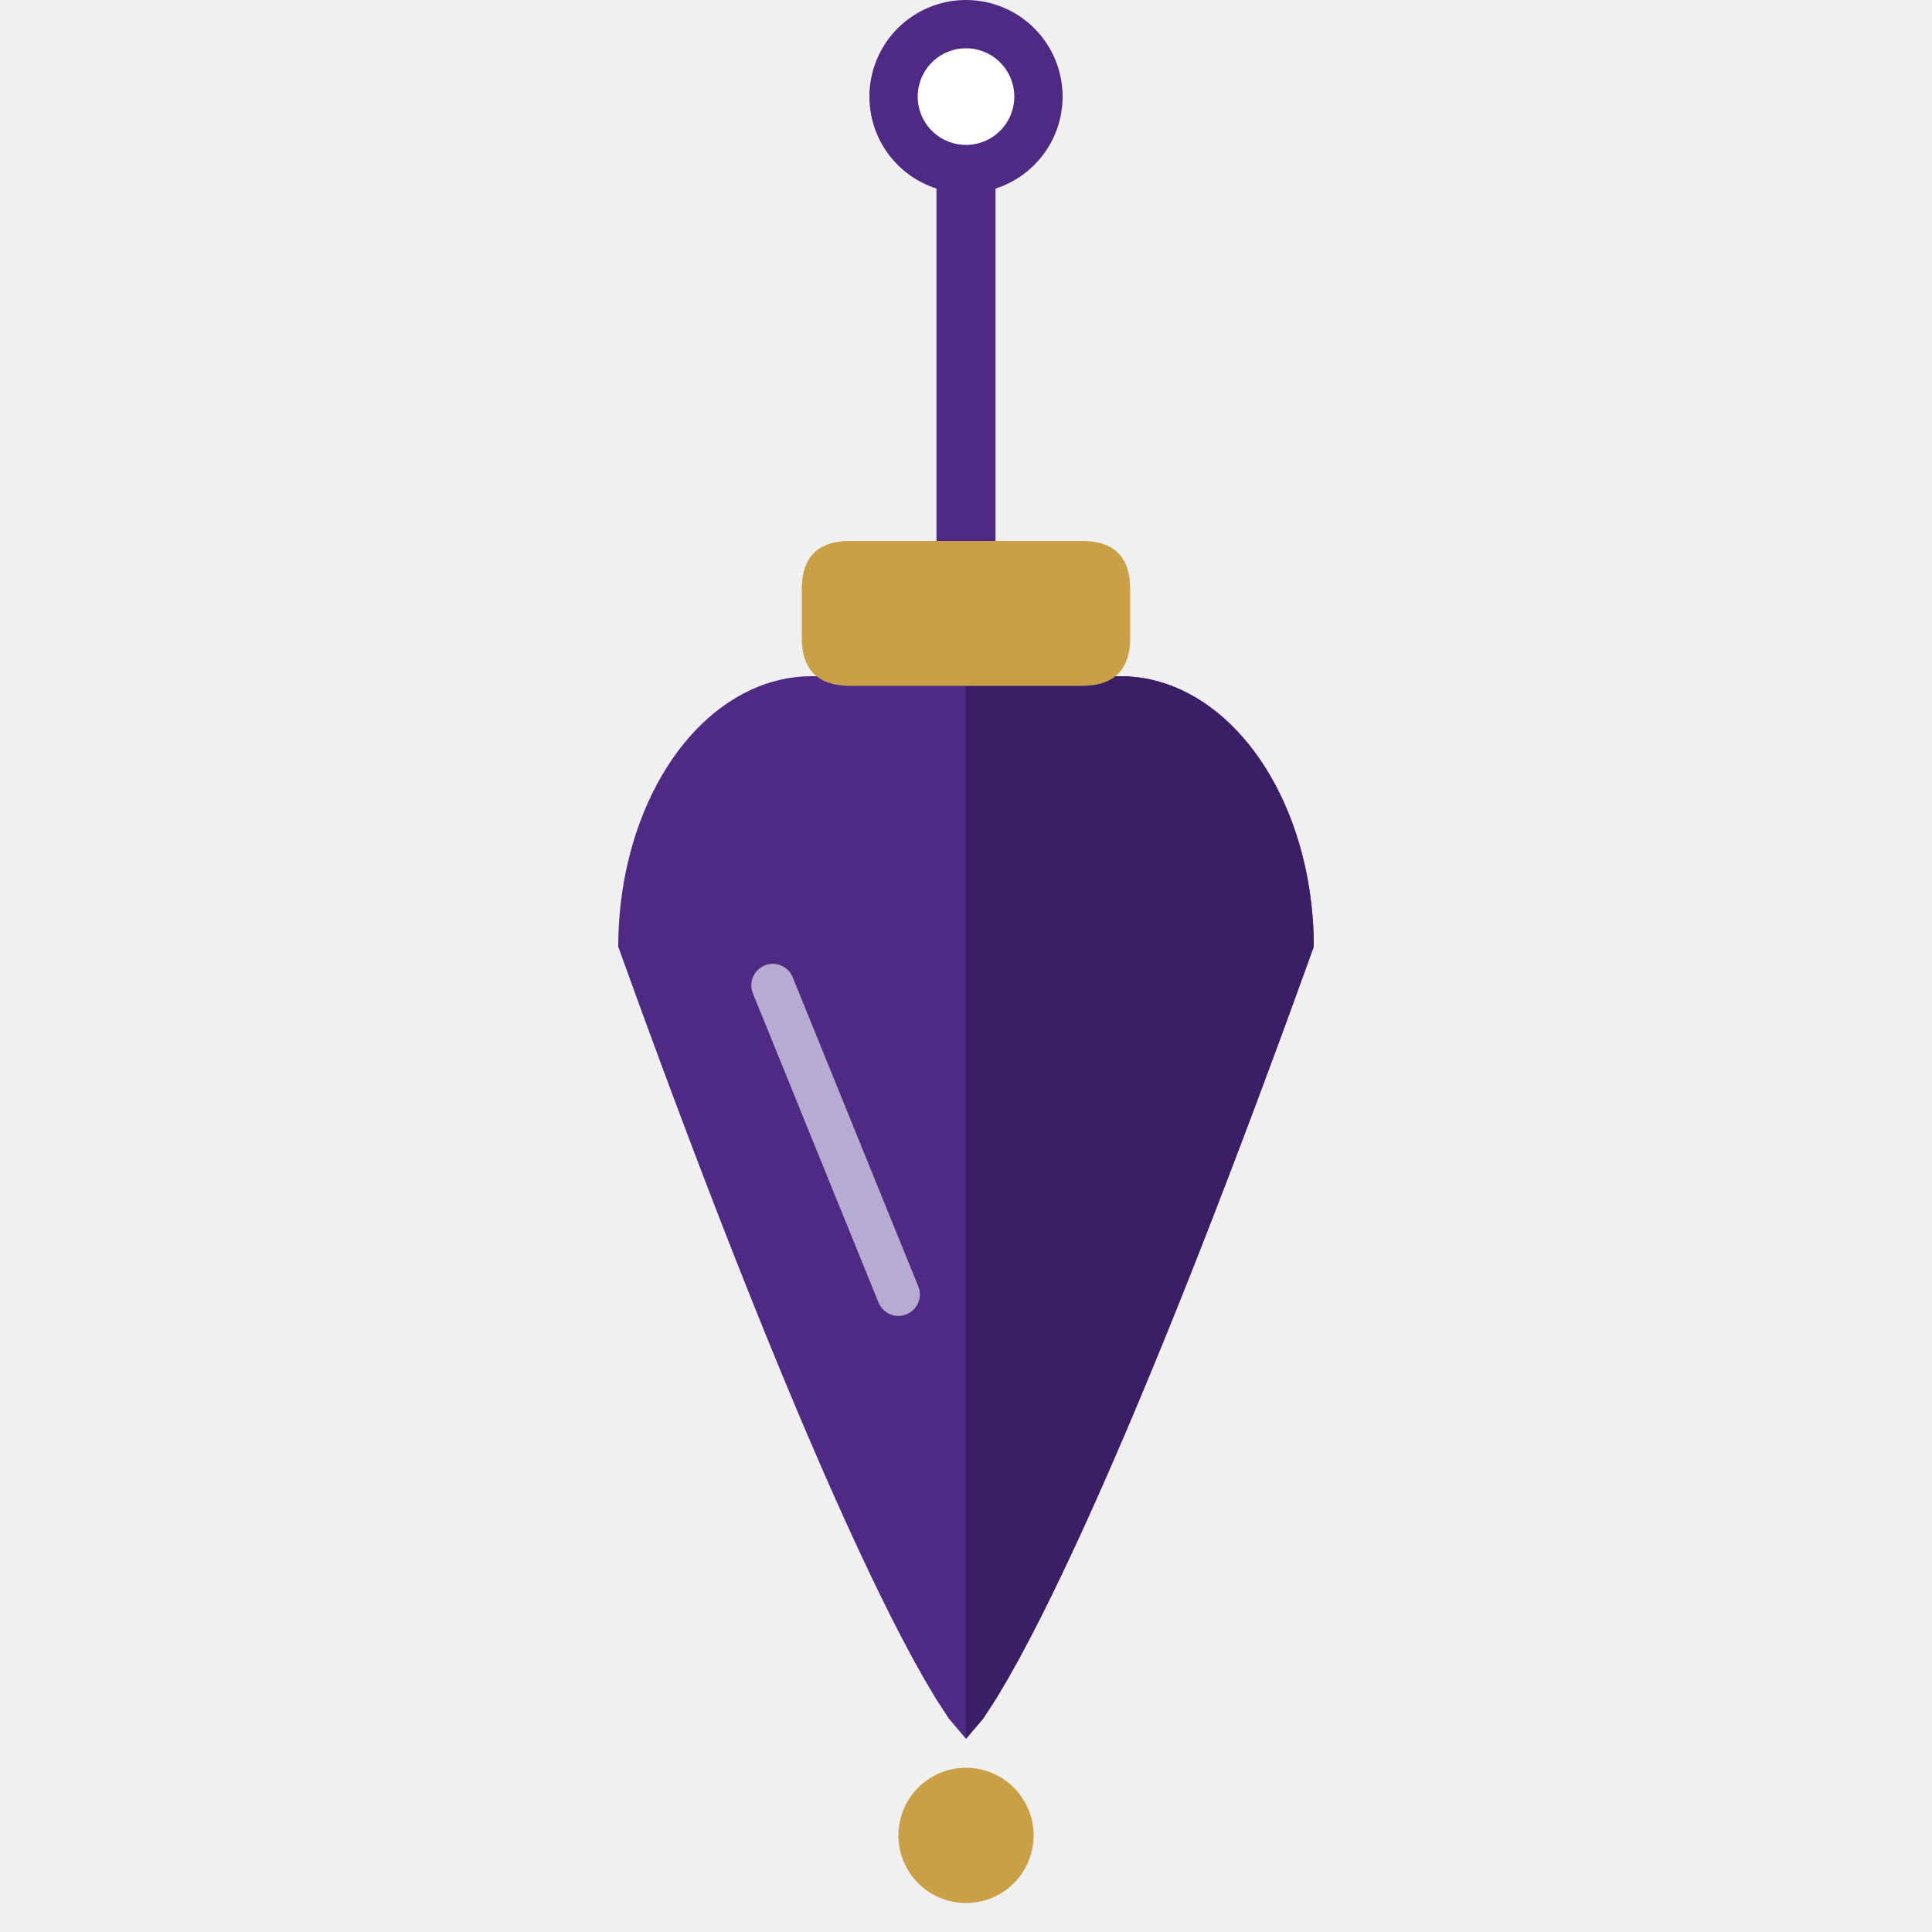
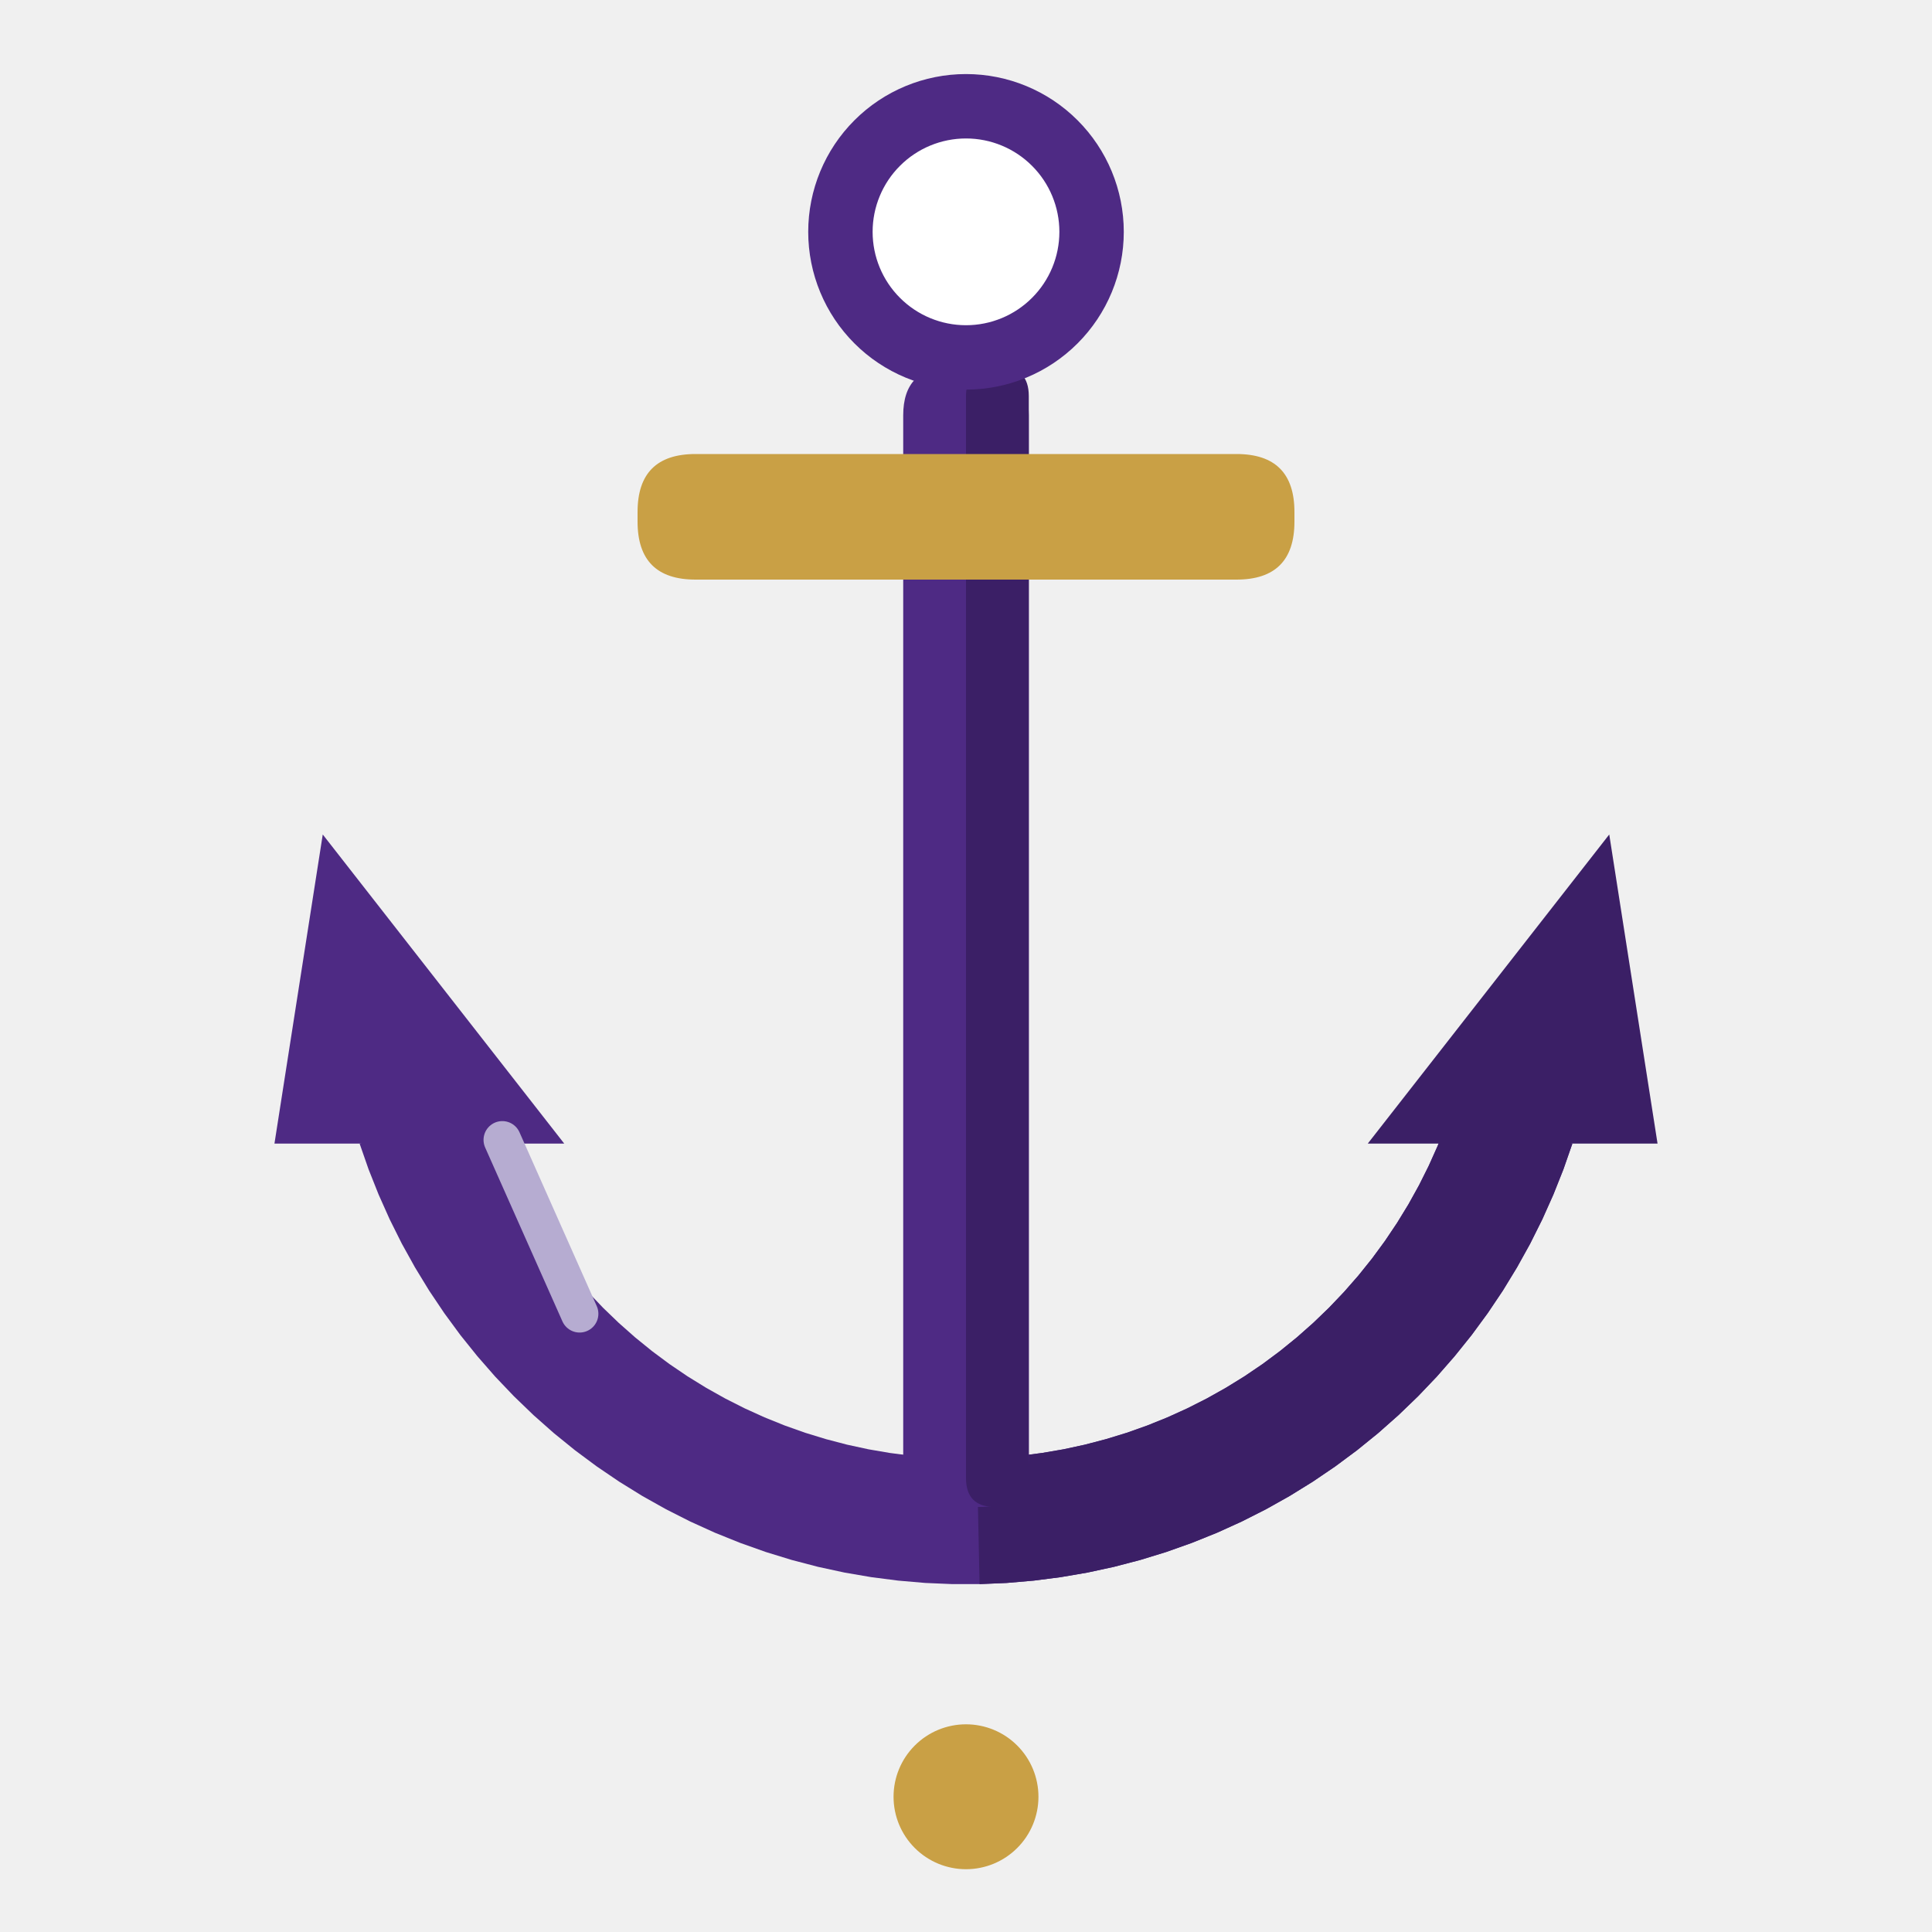
<svg xmlns="http://www.w3.org/2000/svg" width="72pt" height="72pt" viewBox="0 0 72 72" version="1.1">
  <defs>
    <style type="text/css">*{stroke-linejoin: round; stroke-linecap: butt}</style>
  </defs>
  <g id="figure_1">
    <g id="patch_1">
      <path d="M 0 72  L 72 72  L 72 0  L 0 0  L 0 72  z " style="fill: none" />
    </g>
    <g id="axes_1">
-       <g id="line2d_1">
-         <path d="M 36 20.88  L 36 3.6  " clip-path="url(#p74f71ccd7e)" style="fill: none; stroke: #4e2a84; stroke-width: 2.2; stroke-linecap: round" />
-       </g>
      <g id="patch_2">
-         <path d="M 36 6.3  C 36.716 6.3 37.403 6.016 37.909 5.509  C 38.416 5.003 38.7 4.316 38.7 3.6  C 38.7 2.884 38.416 2.197 37.909 1.691  C 37.403 1.184 36.716 0.9 36 0.9  C 35.284 0.9 34.597 1.184 34.091 1.691  C 33.584 2.197 33.3 2.884 33.3 3.6  C 33.3 4.316 33.584 5.003 34.091 5.509  C 34.597 6.016 35.284 6.3 36 6.3  z " clip-path="url(#p74f71ccd7e)" style="fill: #ffffff; stroke: #4e2a84; stroke-width: 1.8; stroke-linejoin: miter" />
+         <path d="M 13.403 42.622  L 13.736 43.578  L 14.11 44.518  L 14.523 45.442  L 14.975 46.348  L 15.466 47.233  L 15.993 48.097  L 16.557 48.937  L 17.156 49.753  L 17.79 50.542  L 18.456 51.304  L 19.154 52.036  L 19.883 52.738  L 20.641 53.409  L 21.427 54.046  L 22.24 54.65  L 23.077 55.218  L 23.938 55.751  L 24.821 56.246  L 25.724 56.703  L 26.645 57.121  L 27.584 57.499  L 28.538 57.838  L 29.505 58.135  L 30.484 58.391  L 31.473 58.605  L 32.471 58.776  L 33.474 58.905  L 34.483 58.992  L 35.494 59.035  L 36.506 59.035  L 37.517 58.992  L 38.526 58.905  L 39.529 58.776  L 40.527 58.605  L 41.516 58.391  L 42.495 58.135  L 43.462 57.838  L 44.416 57.499  L 45.355 57.121  L 46.276 56.703  L 47.179 56.246  L 48.062 55.751  L 48.923 55.218  L 49.76 54.65  L 50.573 54.046  L 51.359 53.409  L 52.117 52.738  L 52.846 52.036  L 53.544 51.304  L 54.21 50.542  L 54.844 49.753  L 55.443 48.937  L 56.007 48.097  L 56.534 47.233  L 57.025 46.348  L 57.477 45.442  L 57.89 44.518  L 58.264 43.578  L 58.597 42.622  L 54.146 41.176  L 53.879 41.943  L 53.579 42.699  L 53.247 43.441  L 52.884 44.168  L 52.49 44.879  L 52.066 45.572  L 51.613 46.247  L 51.132 46.902  L 50.623 47.536  L 50.088 48.147  L 49.527 48.736  L 48.942 49.299  L 48.333 49.838  L 47.702 50.35  L 47.05 50.835  L 46.378 51.291  L 45.686 51.718  L 44.977 52.116  L 44.252 52.483  L 43.512 52.819  L 42.759 53.123  L 41.993 53.395  L 41.216 53.633  L 40.429 53.839  L 39.635 54.011  L 38.834 54.148  L 38.028 54.252  L 37.218 54.321  L 36.406 54.356  L 35.594 54.356  L 34.782 54.321  L 33.972 54.252  L 33.166 54.148  L 32.365 54.011  L 31.571 53.839  L 30.784 53.633  L 30.007 53.395  L 29.241 53.123  L 28.488 52.819  L 27.748 52.483  L 27.023 52.116  L 26.314 51.718  L 25.622 51.291  L 24.95 50.835  L 24.298 50.35  L 23.667 49.838  L 23.058 49.299  L 22.473 48.736  L 21.912 48.147  L 21.377 47.536  L 20.868 46.902  L 20.387 46.247  L 19.934 45.572  L 19.51 44.879  L 19.116 44.168  L 18.753 43.441  L 18.421 42.699  L 18.121 41.943  L 17.854 41.176  z " clip-path="url(#pfb84b9af38)" style="fill: #4e2a84" />
      </g>
      <g id="patch_3">
-         <path d="M 30.24 25.2  L 29.95 25.208  L 29.661 25.233  L 29.372 25.273  L 29.085 25.331  L 28.8 25.404  L 28.517 25.493  L 28.237 25.598  L 27.96 25.719  L 27.687 25.855  L 27.418 26.007  L 27.153 26.173  L 26.894 26.355  L 26.64 26.55  L 26.392 26.76  L 26.15 26.984  L 25.915 27.222  L 25.686 27.472  L 25.466 27.735  L 25.252 28.01  L 25.047 28.297  L 24.851 28.596  L 24.663 28.905  L 24.484 29.225  L 24.315 29.554  L 24.155 29.893  L 24.005 30.24  L 23.865 30.596  L 23.735 30.959  L 23.616 31.329  L 23.508 31.706  L 23.411 32.088  L 23.324 32.476  L 23.249 32.868  L 23.186 33.264  L 23.133 33.663  L 23.092 34.065  L 23.063 34.469  L 23.046 34.874  L 23.04 35.28  L 23.04 35.28  L 23.313 36.037  L 23.588 36.794  L 23.863 37.551  L 24.14 38.308  L 24.419 39.065  L 24.699 39.822  L 24.981 40.578  L 25.264 41.335  L 25.549 42.092  L 25.835 42.849  L 26.124 43.606  L 26.414 44.363  L 26.706 45.12  L 27 45.877  L 27.296 46.634  L 27.595 47.391  L 27.896 48.148  L 28.199 48.905  L 28.505 49.662  L 28.814 50.418  L 29.125 51.175  L 29.44 51.932  L 29.758 52.689  L 30.08 53.446  L 30.406 54.203  L 30.735 54.96  L 31.07 55.717  L 31.409 56.474  L 31.754 57.231  L 32.106 57.988  L 32.464 58.745  L 32.831 59.502  L 33.207 60.258  L 33.595 61.015  L 33.997 61.772  L 34.418 62.529  L 34.866 63.286  L 35.357 64.043  L 36 64.8  L 36 64.8  L 36.643 64.043  L 37.134 63.286  L 37.582 62.529  L 38.003 61.772  L 38.405 61.015  L 38.793 60.258  L 39.169 59.502  L 39.536 58.745  L 39.894 57.988  L 40.246 57.231  L 40.591 56.474  L 40.93 55.717  L 41.265 54.96  L 41.594 54.203  L 41.92 53.446  L 42.242 52.689  L 42.56 51.932  L 42.875 51.175  L 43.186 50.418  L 43.495 49.662  L 43.801 48.905  L 44.104 48.148  L 44.405 47.391  L 44.704 46.634  L 45 45.877  L 45.294 45.12  L 45.586 44.363  L 45.876 43.606  L 46.165 42.849  L 46.451 42.092  L 46.736 41.335  L 47.019 40.578  L 47.301 39.822  L 47.581 39.065  L 47.86 38.308  L 48.137 37.551  L 48.412 36.794  L 48.687 36.037  L 48.96 35.28  L 48.96 35.28  L 48.954 34.874  L 48.937 34.469  L 48.908 34.065  L 48.867 33.663  L 48.814 33.264  L 48.751 32.868  L 48.676 32.476  L 48.589 32.088  L 48.492 31.706  L 48.384 31.329  L 48.265 30.959  L 48.135 30.596  L 47.995 30.24  L 47.845 29.893  L 47.685 29.554  L 47.516 29.225  L 47.337 28.905  L 47.149 28.596  L 46.953 28.297  L 46.748 28.01  L 46.534 27.735  L 46.314 27.472  L 46.085 27.222  L 45.85 26.984  L 45.608 26.76  L 45.36 26.55  L 45.106 26.355  L 44.847 26.173  L 44.582 26.007  L 44.313 25.855  L 44.04 25.719  L 43.763 25.598  L 43.483 25.493  L 43.2 25.404  L 42.915 25.331  L 42.628 25.273  L 42.339 25.233  L 42.05 25.208  L 41.76 25.2  z " clip-path="url(#p74f71ccd7e)" style="fill: #4e2a84" />
+         <path d="M 36.506 59.035  L 37.517 58.992  L 38.526 58.905  L 39.529 58.776  L 40.527 58.605  L 41.516 58.391  L 42.495 58.135  L 43.462 57.838  L 44.416 57.499  L 45.355 57.121  L 46.276 56.703  L 47.179 56.246  L 48.062 55.751  L 48.923 55.218  L 49.76 54.65  L 50.573 54.046  L 51.359 53.409  L 52.117 52.738  L 52.846 52.036  L 53.544 51.304  L 54.21 50.542  L 54.844 49.753  L 55.443 48.937  L 56.007 48.097  L 56.534 47.233  L 57.025 46.348  L 57.477 45.442  L 57.89 44.518  L 58.264 43.578  L 58.597 42.622  L 54.146 41.176  L 53.879 41.943  L 53.579 42.699  L 53.247 43.441  L 52.884 44.168  L 52.49 44.879  L 52.066 45.572  L 51.613 46.247  L 51.132 46.902  L 50.623 47.536  L 50.088 48.147  L 49.527 48.736  L 48.942 49.299  L 48.333 49.838  L 47.702 50.35  L 47.05 50.835  L 46.378 51.291  L 45.686 51.718  L 44.977 52.116  L 44.252 52.483  L 43.512 52.819  L 42.759 53.123  L 41.993 53.395  L 41.216 53.633  L 40.429 53.839  L 39.635 54.011  L 38.834 54.148  L 38.028 54.252  L 37.218 54.321  L 36.406 54.356  z " clip-path="url(#pfb84b9af38)" style="fill: #3b1f66" />
      </g>
      <g id="patch_4">
-         <path d="M 36 25.2  L 41.76 25.2  L 42.05 25.208  L 42.339 25.233  L 42.628 25.273  L 42.915 25.331  L 43.2 25.404  L 43.483 25.493  L 43.763 25.598  L 44.04 25.719  L 44.313 25.855  L 44.582 26.007  L 44.847 26.173  L 45.106 26.355  L 45.36 26.55  L 45.608 26.76  L 45.85 26.984  L 46.085 27.222  L 46.314 27.472  L 46.534 27.735  L 46.748 28.01  L 46.953 28.297  L 47.149 28.596  L 47.337 28.905  L 47.516 29.225  L 47.685 29.554  L 47.845 29.893  L 47.995 30.24  L 48.135 30.596  L 48.265 30.959  L 48.384 31.329  L 48.492 31.706  L 48.589 32.088  L 48.676 32.476  L 48.751 32.868  L 48.814 33.264  L 48.867 33.663  L 48.908 34.065  L 48.937 34.469  L 48.954 34.874  L 48.96 35.28  L 48.96 35.28  L 48.687 36.037  L 48.412 36.794  L 48.137 37.551  L 47.86 38.308  L 47.581 39.065  L 47.301 39.822  L 47.019 40.578  L 46.736 41.335  L 46.451 42.092  L 46.165 42.849  L 45.876 43.606  L 45.586 44.363  L 45.294 45.12  L 45 45.877  L 44.704 46.634  L 44.405 47.391  L 44.104 48.148  L 43.801 48.905  L 43.495 49.662  L 43.186 50.418  L 42.875 51.175  L 42.56 51.932  L 42.242 52.689  L 41.92 53.446  L 41.594 54.203  L 41.265 54.96  L 40.93 55.717  L 40.591 56.474  L 40.246 57.231  L 39.894 57.988  L 39.536 58.745  L 39.169 59.502  L 38.793 60.258  L 38.405 61.015  L 38.003 61.772  L 37.582 62.529  L 37.134 63.286  L 36.643 64.043  L 36 64.8  L 36 64.8  z " clip-path="url(#p74f71ccd7e)" style="fill: #3b1f66" />
+         <path d="M 10.228 42.619  L 12.028 31.099  L 21.028 42.619  z " clip-path="url(#pfb84b9af38)" style="fill: #4e2a84" />
      </g>
      <g id="patch_5">
-         <path d="M 31.68 25.56  L 40.32 25.56  Q 42.12 25.56 42.12 23.76  L 42.12 21.96  Q 42.12 20.16 40.32 20.16  L 31.68 20.16  Q 29.88 20.16 29.88 21.96  L 29.88 23.76  Q 29.88 25.56 31.68 25.56  z " clip-path="url(#p74f71ccd7e)" style="fill: #c9a045" />
-       </g>
-       <g id="line2d_2">
-         <path d="M 28.8 36.72  L 33.48 48.24  " clip-path="url(#p74f71ccd7e)" style="fill: none; stroke: #b6acd1; stroke-width: 1.6; stroke-linecap: round" />
+         <path d="M 50.972 42.619  L 59.972 31.099  L 61.772 42.619  z " clip-path="url(#pfb84b9af38)" style="fill: #3b1f66" />
      </g>
      <g id="patch_6">
-         <path d="M 36 70.92  C 36.668 70.92 37.309 70.654 37.782 70.182  C 38.254 69.709 38.52 69.068 38.52 68.4  C 38.52 67.732 38.254 67.091 37.782 66.618  C 37.309 66.146 36.668 65.88 36 65.88  C 35.332 65.88 34.691 66.146 34.218 66.618  C 33.746 67.091 33.48 67.732 33.48 68.4  C 33.48 69.068 33.746 69.709 34.218 70.182  C 34.691 70.654 35.332 70.92 36 70.92  z " clip-path="url(#p74f71ccd7e)" style="fill: #c9a045" />
+         <path d="M 35.46 56.16  L 36.54 56.16  Q 38.34 56.16 38.34 54.36  L 38.34 15.48  Q 38.34 13.68 36.54 13.68  L 35.46 13.68  Q 33.66 13.68 33.66 15.48  L 33.66 54.36  Q 33.66 56.16 35.46 56.16  z " clip-path="url(#pfb84b9af38)" style="fill: #4e2a84" />
+       </g>
+       <g id="patch_7">
+         <path d="M 37.08 56.16  L 37.26 56.16  Q 38.34 56.16 38.34 55.08  L 38.34 14.76  Q 38.34 13.68 37.26 13.68  L 37.08 13.68  Q 36 13.68 36 14.76  L 36 55.08  Q 36 56.16 37.08 56.16  z " clip-path="url(#pfb84b9af38)" style="fill: #3b1f66" />
+       </g>
+       <g id="patch_8">
+         <path d="M 25.92 21.6  L 46.08 21.6  Q 48.24 21.6 48.24 19.44  L 48.24 19.08  Q 48.24 16.92 46.08 16.92  L 25.92 16.92  Q 23.76 16.92 23.76 19.08  L 23.76 19.44  Q 23.76 21.6 25.92 21.6  z " clip-path="url(#pfb84b9af38)" style="fill: #c9a045" />
+       </g>
+       <g id="patch_9">
+         <path d="M 36 13.32  C 37.241 13.32 38.432 12.827 39.309 11.949  C 40.187 11.072 40.68 9.881 40.68 8.64  C 40.68 7.399 40.187 6.208 39.309 5.331  C 38.432 4.453 37.241 3.96 36 3.96  C 34.759 3.96 33.568 4.453 32.691 5.331  C 31.813 6.208 31.32 7.399 31.32 8.64  C 31.32 9.881 31.813 11.072 32.691 11.949  C 33.568 12.827 34.759 13.32 36 13.32  z " clip-path="url(#pfb84b9af38)" style="fill: #ffffff; stroke: #4e2a84; stroke-width: 2.4; stroke-linejoin: miter" />
+       </g>
+       <g id="line2d_1">
+         <path d="M 18.72 42.48  L 21.6 48.96  " clip-path="url(#pfb84b9af38)" style="fill: none; stroke: #b6acd1; stroke-width: 1.4; stroke-linecap: round" />
+       </g>
+       <g id="patch_10">
+         <path d="M 36 69.66  C 36.716 69.66 37.403 69.376 37.909 68.869  C 38.416 68.363 38.7 67.676 38.7 66.96  C 38.7 66.244 38.416 65.557 37.909 65.051  C 37.403 64.544 36.716 64.26 36 64.26  C 35.284 64.26 34.597 64.544 34.091 65.051  C 33.584 65.557 33.3 66.244 33.3 66.96  C 33.3 67.676 33.584 68.363 34.091 68.869  C 34.597 69.376 35.284 69.66 36 69.66  z " clip-path="url(#pfb84b9af38)" style="fill: #c9a045" />
      </g>
    </g>
  </g>
  <defs>
-     <clipPath id="p74f71ccd7e">
+     <clipPath id="pfb84b9af38">
      <rect x="0" y="0" width="72" height="72" />
    </clipPath>
  </defs>
</svg>
